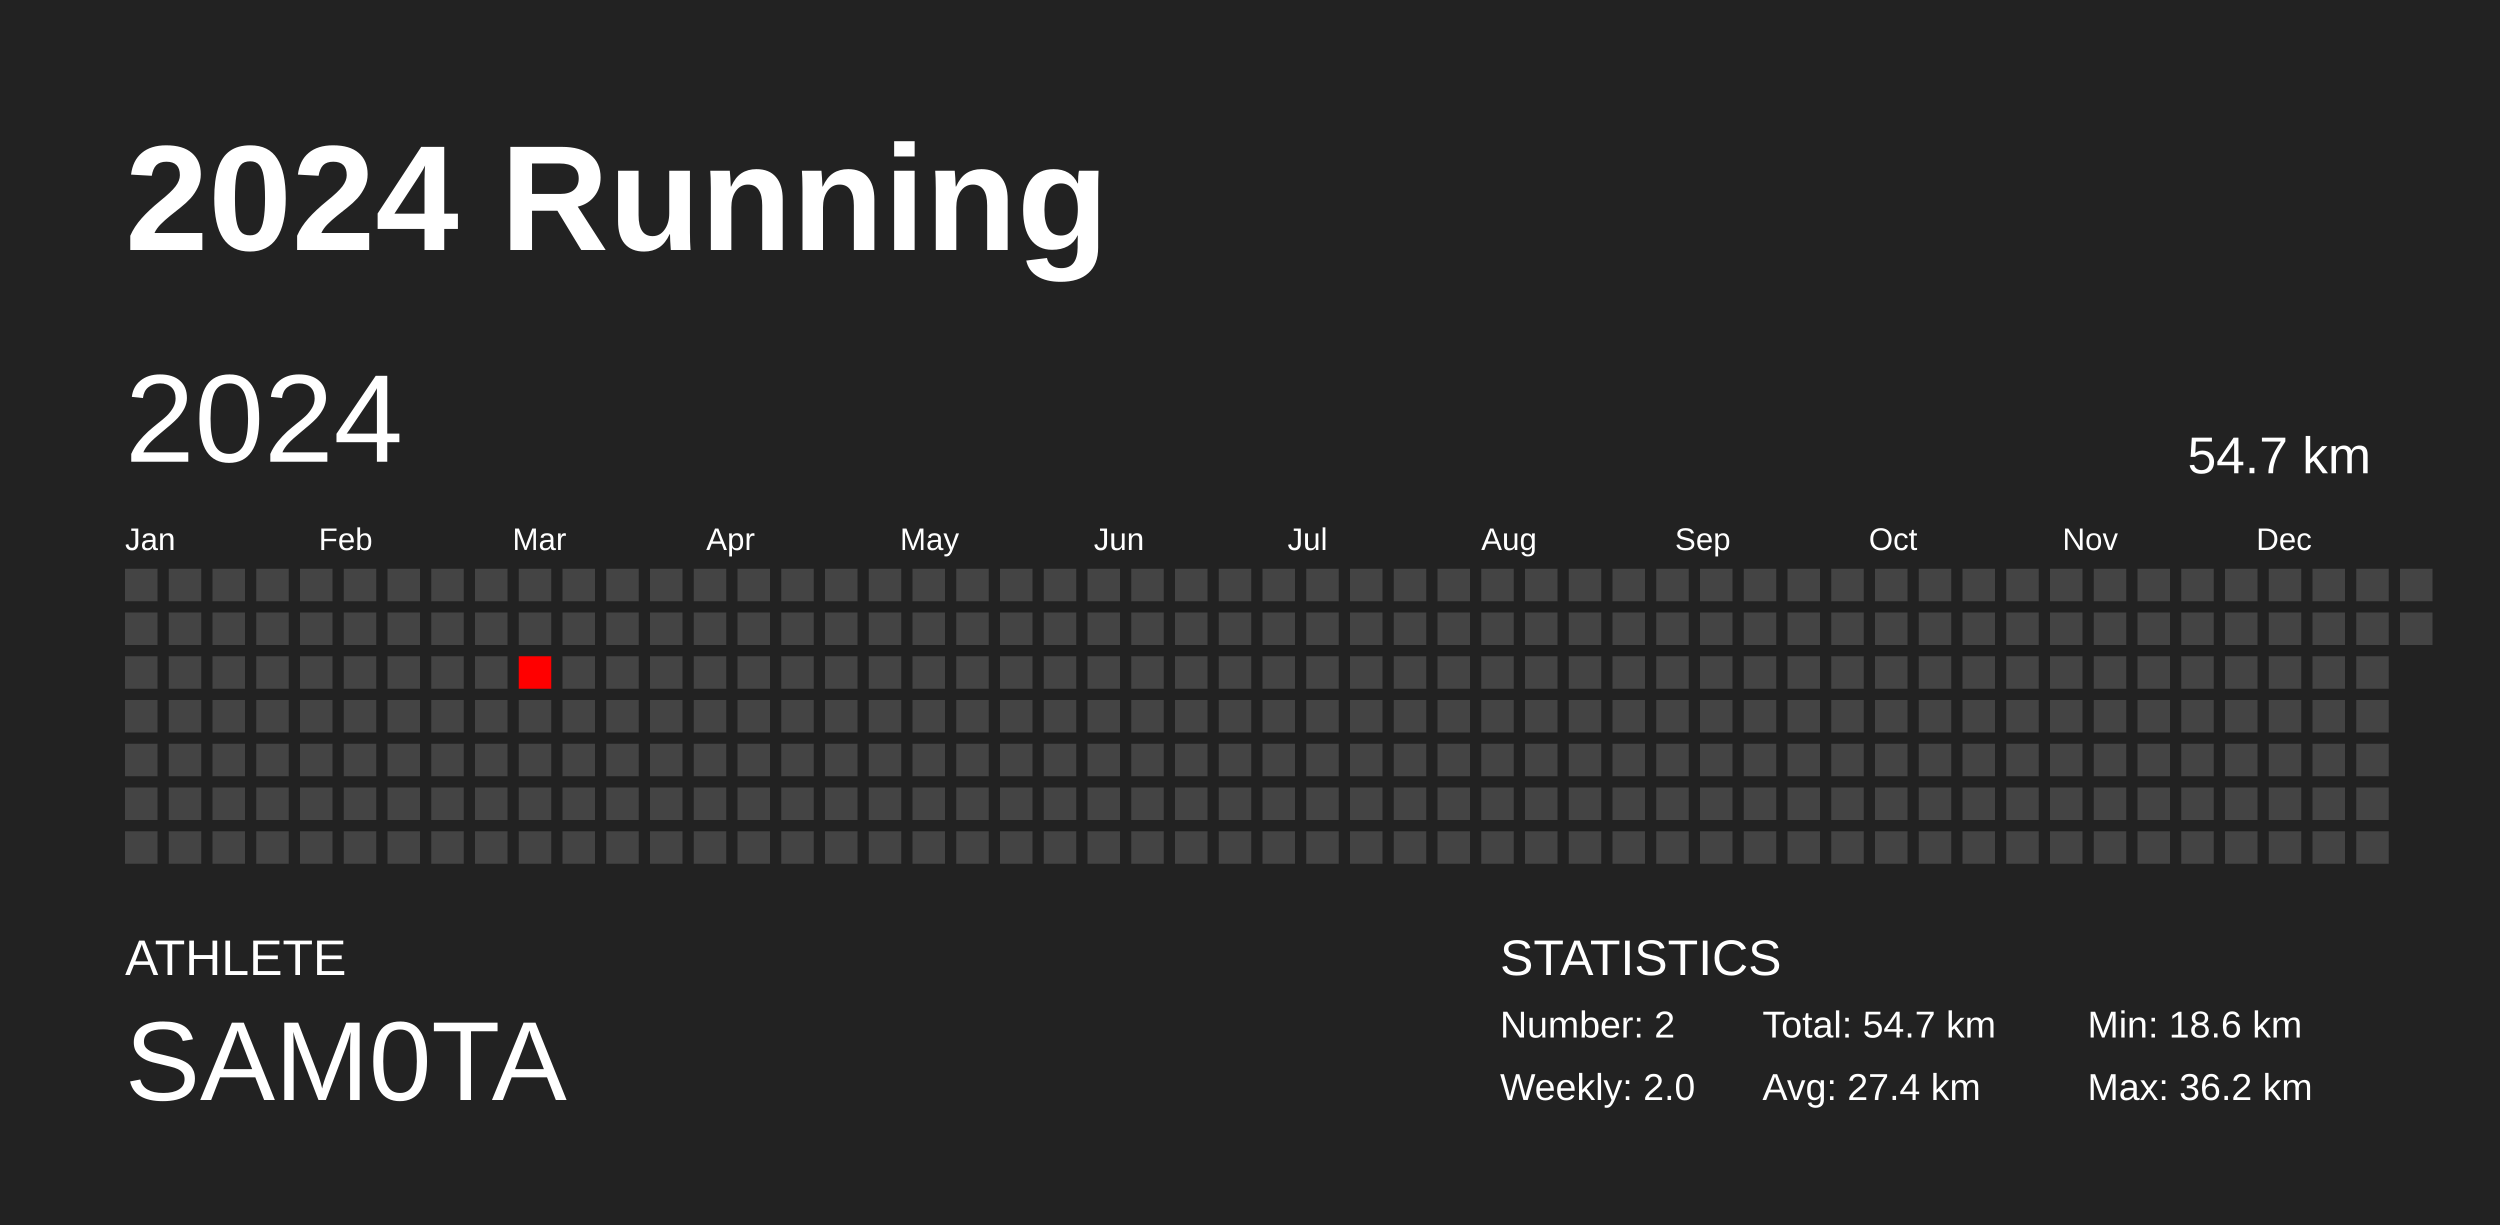
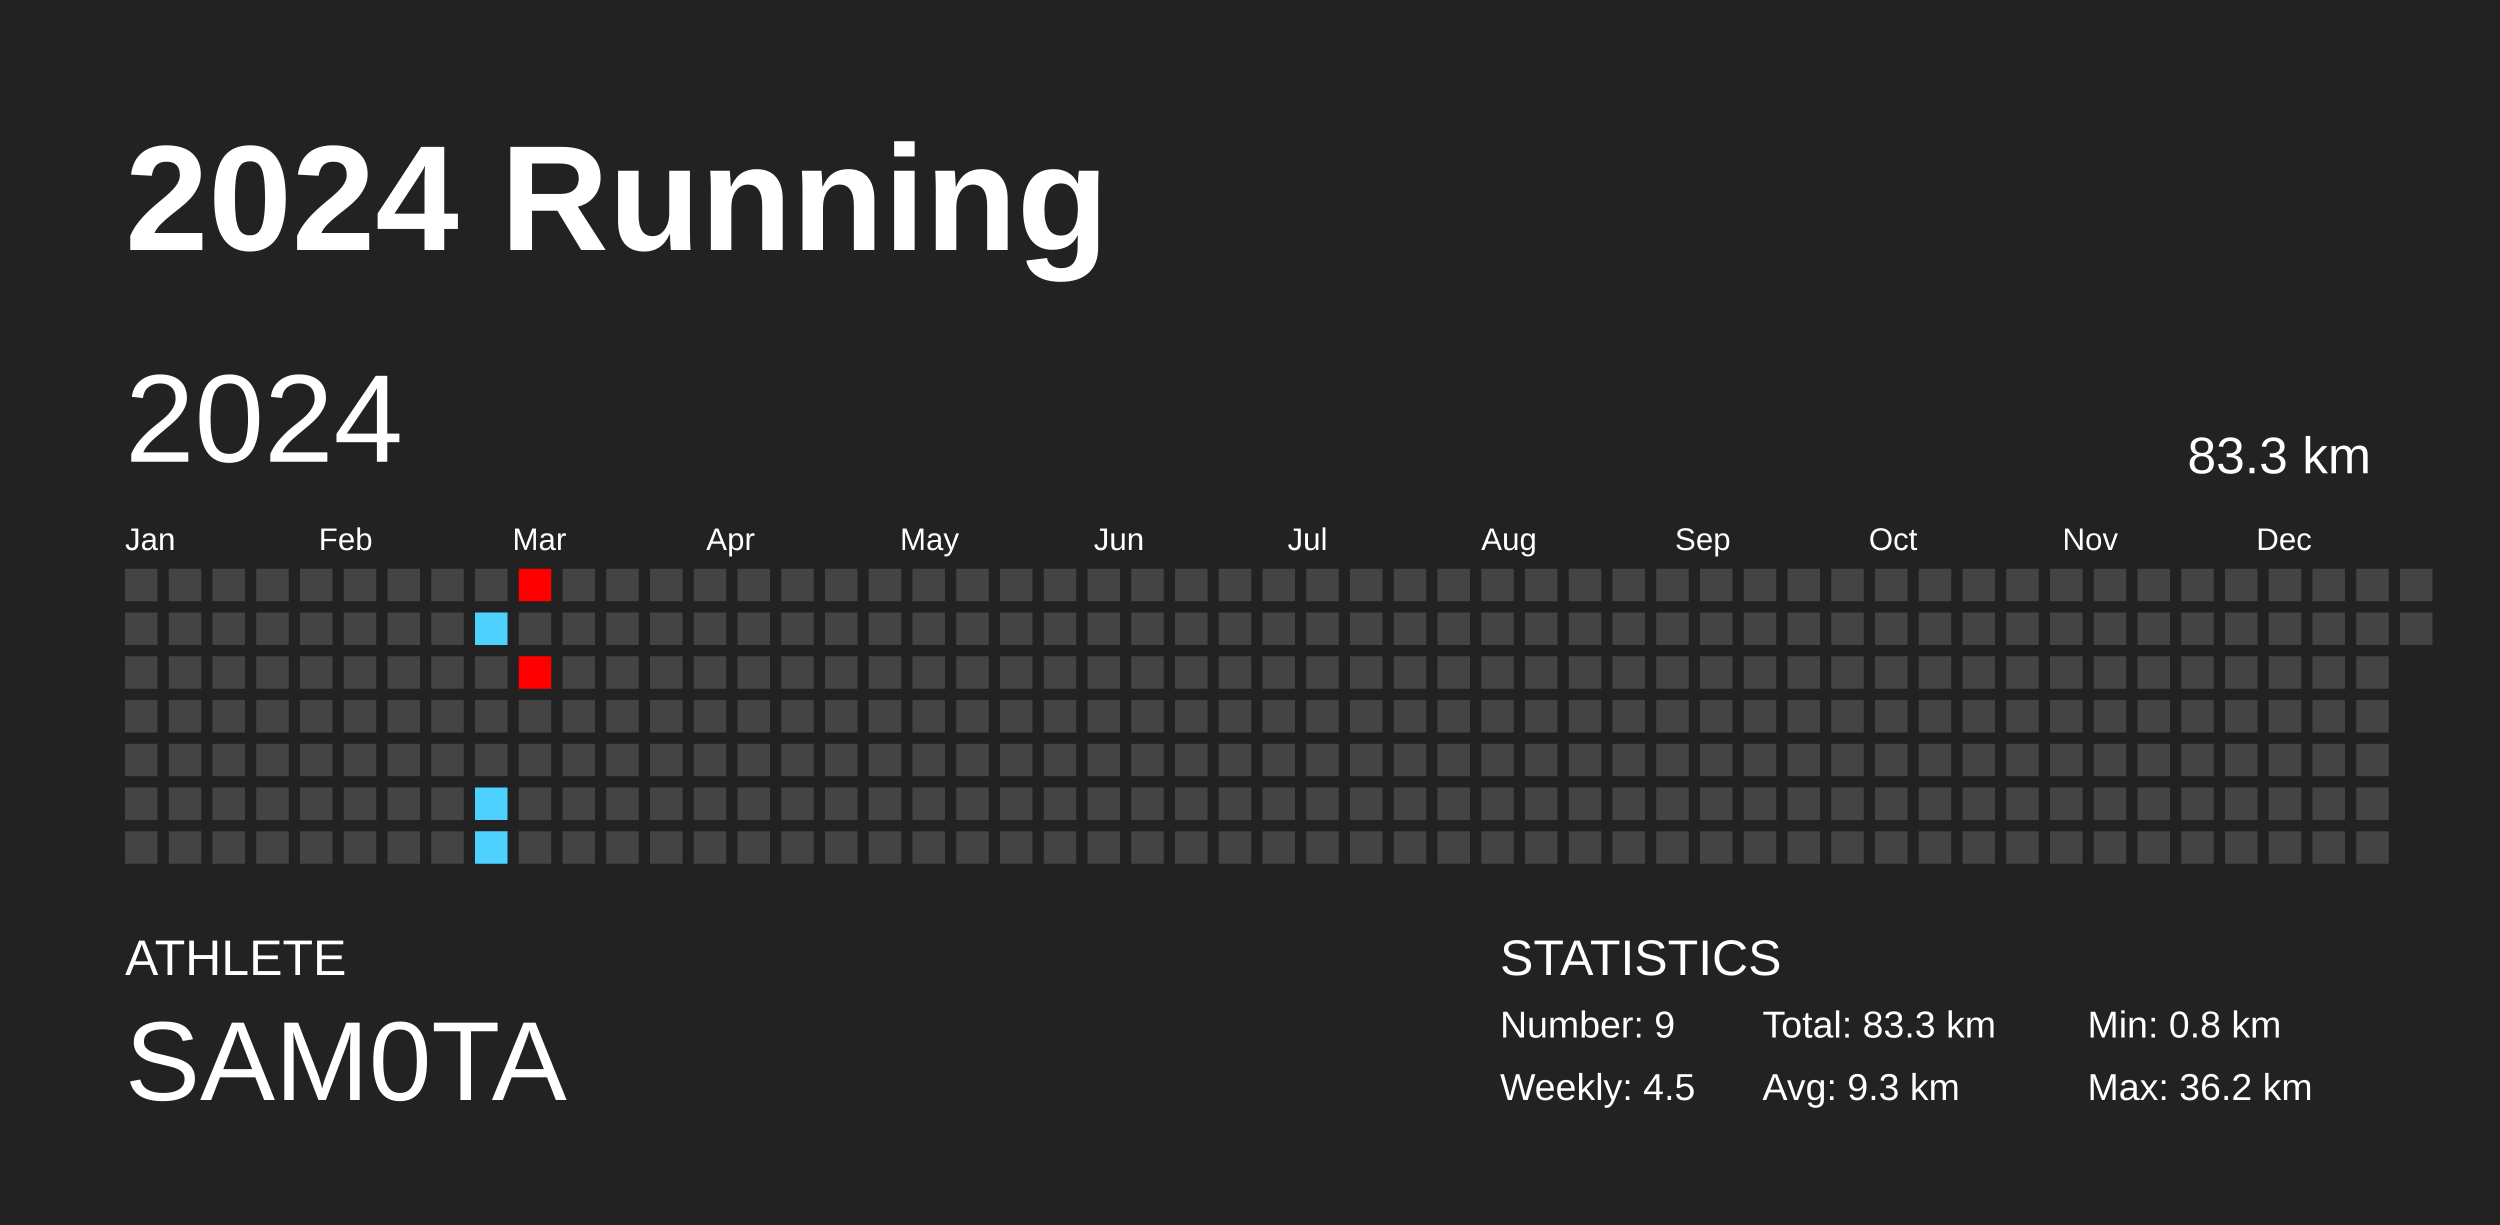
<svg xmlns="http://www.w3.org/2000/svg" baseProfile="full" height="98mm" version="1.1" viewBox="0,0,200,98" width="200mm">
  <defs />
  <rect fill="#222222" height="98" width="200" x="0" y="0" />
  <text fill="#FFFFFF" style="font-size:12px; font-family:Arial; font-weight:bold;" x="10" y="20">2024 Running</text>
  <text fill="#FFFFFF" style="font-size:4px; font-family:Arial" x="10" y="78">ATHLETE</text>
  <text fill="#FFFFFF" style="font-size:9px; font-family:Arial" x="10" y="88">SAM0TA</text>
  <text fill="#FFFFFF" style="font-size:4px; font-family:Arial" x="120" y="78">STATISTICS</text>
-   <text fill="#FFFFFF" style="font-size:3px; font-family:Arial" x="120" y="83">Number: 2</text>
-   <text fill="#FFFFFF" style="font-size:3px; font-family:Arial" x="120" y="88">Weekly: 2.0</text>
-   <text fill="#FFFFFF" style="font-size:3px; font-family:Arial" x="141" y="83">Total: 54.7 km</text>
-   <text fill="#FFFFFF" style="font-size:3px; font-family:Arial" x="141" y="88">Avg: 27.4 km</text>
-   <text fill="#FFFFFF" style="font-size:3px; font-family:Arial" x="167" y="83">Min: 18.6 km</text>
+   <text fill="#FFFFFF" style="font-size:3px; font-family:Arial" x="120" y="83">Number: 9</text>
+   <text fill="#FFFFFF" style="font-size:3px; font-family:Arial" x="120" y="88">Weekly: 4.5</text>
+   <text fill="#FFFFFF" style="font-size:3px; font-family:Arial" x="141" y="83">Total: 83.3 km</text>
+   <text fill="#FFFFFF" style="font-size:3px; font-family:Arial" x="141" y="88">Avg: 9.3 km</text>
+   <text fill="#FFFFFF" style="font-size:3px; font-family:Arial" x="167" y="83">Min: 0.8 km</text>
  <text fill="#FFFFFF" style="font-size:3px; font-family:Arial" x="167" y="88">Max: 36.2 km</text>
  <text dominant-baseline="hanging" fill="#FFFFFF" style="font-size:10.0px; font-family:Arial;" x="10" y="30">2024</text>
-   <text dominant-baseline="hanging" fill="#FFFFFF" style="font-size:4.125px; font-family:Arial;" x="175" y="35">54.7 km</text>
+   <text dominant-baseline="hanging" fill="#FFFFFF" style="font-size:4.125px; font-family:Arial;" x="175" y="35">83.3 km</text>
  <text fill="#FFFFFF" style="font-size:2.5px; font-family:Arial" x="10.0" y="44">Jan</text>
  <text fill="#FFFFFF" style="font-size:2.5px; font-family:Arial" x="25.5" y="44">Feb</text>
  <text fill="#FFFFFF" style="font-size:2.5px; font-family:Arial" x="41.0" y="44">Mar</text>
  <text fill="#FFFFFF" style="font-size:2.5px; font-family:Arial" x="56.5" y="44">Apr</text>
  <text fill="#FFFFFF" style="font-size:2.5px; font-family:Arial" x="72.0" y="44">May</text>
  <text fill="#FFFFFF" style="font-size:2.5px; font-family:Arial" x="87.5" y="44">Jun</text>
  <text fill="#FFFFFF" style="font-size:2.5px; font-family:Arial" x="103.0" y="44">Jul</text>
  <text fill="#FFFFFF" style="font-size:2.5px; font-family:Arial" x="118.5" y="44">Aug</text>
  <text fill="#FFFFFF" style="font-size:2.5px; font-family:Arial" x="134.0" y="44">Sep</text>
  <text fill="#FFFFFF" style="font-size:2.5px; font-family:Arial" x="149.5" y="44">Oct</text>
  <text fill="#FFFFFF" style="font-size:2.5px; font-family:Arial" x="165.0" y="44">Nov</text>
  <text fill="#FFFFFF" style="font-size:2.5px; font-family:Arial" x="180.5" y="44">Dec</text>
  <rect fill="#444444" height="2.6" width="2.6" x="10.0" y="45.5" />
  <rect fill="#444444" height="2.6" width="2.6" x="10.0" y="49.0" />
  <rect fill="#444444" height="2.6" width="2.6" x="10.0" y="52.5" />
  <rect fill="#444444" height="2.6" width="2.6" x="10.0" y="56.0" />
  <rect fill="#444444" height="2.6" width="2.6" x="10.0" y="59.5" />
  <rect fill="#444444" height="2.6" width="2.6" x="10.0" y="63.0" />
  <rect fill="#444444" height="2.6" width="2.6" x="10.0" y="66.5" />
  <rect fill="#444444" height="2.6" width="2.6" x="13.5" y="45.5" />
  <rect fill="#444444" height="2.6" width="2.6" x="13.5" y="49.0" />
  <rect fill="#444444" height="2.6" width="2.6" x="13.5" y="52.5" />
  <rect fill="#444444" height="2.6" width="2.6" x="13.5" y="56.0" />
  <rect fill="#444444" height="2.6" width="2.6" x="13.5" y="59.5" />
  <rect fill="#444444" height="2.6" width="2.6" x="13.5" y="63.0" />
  <rect fill="#444444" height="2.6" width="2.6" x="13.5" y="66.5" />
  <rect fill="#444444" height="2.6" width="2.6" x="17.0" y="45.5" />
  <rect fill="#444444" height="2.6" width="2.6" x="17.0" y="49.0" />
  <rect fill="#444444" height="2.6" width="2.6" x="17.0" y="52.5" />
  <rect fill="#444444" height="2.6" width="2.6" x="17.0" y="56.0" />
  <rect fill="#444444" height="2.6" width="2.6" x="17.0" y="59.5" />
  <rect fill="#444444" height="2.6" width="2.6" x="17.0" y="63.0" />
  <rect fill="#444444" height="2.6" width="2.6" x="17.0" y="66.5" />
  <rect fill="#444444" height="2.6" width="2.6" x="20.5" y="45.5" />
  <rect fill="#444444" height="2.6" width="2.6" x="20.5" y="49.0" />
  <rect fill="#444444" height="2.6" width="2.6" x="20.5" y="52.5" />
  <rect fill="#444444" height="2.6" width="2.6" x="20.5" y="56.0" />
  <rect fill="#444444" height="2.6" width="2.6" x="20.5" y="59.5" />
  <rect fill="#444444" height="2.6" width="2.6" x="20.5" y="63.0" />
  <rect fill="#444444" height="2.6" width="2.6" x="20.5" y="66.5" />
  <rect fill="#444444" height="2.6" width="2.6" x="24.0" y="45.5" />
  <rect fill="#444444" height="2.6" width="2.6" x="24.0" y="49.0" />
  <rect fill="#444444" height="2.6" width="2.6" x="24.0" y="52.5" />
  <rect fill="#444444" height="2.6" width="2.6" x="24.0" y="56.0" />
  <rect fill="#444444" height="2.6" width="2.6" x="24.0" y="59.5" />
  <rect fill="#444444" height="2.6" width="2.6" x="24.0" y="63.0" />
  <rect fill="#444444" height="2.6" width="2.6" x="24.0" y="66.5" />
  <rect fill="#444444" height="2.6" width="2.6" x="27.5" y="45.5" />
  <rect fill="#444444" height="2.6" width="2.6" x="27.5" y="49.0" />
  <rect fill="#444444" height="2.6" width="2.6" x="27.5" y="52.5" />
  <rect fill="#444444" height="2.6" width="2.6" x="27.5" y="56.0" />
  <rect fill="#444444" height="2.6" width="2.6" x="27.5" y="59.5" />
  <rect fill="#444444" height="2.6" width="2.6" x="27.5" y="63.0" />
  <rect fill="#444444" height="2.6" width="2.6" x="27.5" y="66.5" />
  <rect fill="#444444" height="2.6" width="2.6" x="31.0" y="45.5" />
  <rect fill="#444444" height="2.6" width="2.6" x="31.0" y="49.0" />
  <rect fill="#444444" height="2.6" width="2.6" x="31.0" y="52.5" />
  <rect fill="#444444" height="2.6" width="2.6" x="31.0" y="56.0" />
  <rect fill="#444444" height="2.6" width="2.6" x="31.0" y="59.5" />
  <rect fill="#444444" height="2.6" width="2.6" x="31.0" y="63.0" />
  <rect fill="#444444" height="2.6" width="2.6" x="31.0" y="66.5" />
  <rect fill="#444444" height="2.6" width="2.6" x="34.5" y="45.5" />
  <rect fill="#444444" height="2.6" width="2.6" x="34.5" y="49.0" />
  <rect fill="#444444" height="2.6" width="2.6" x="34.5" y="52.5" />
  <rect fill="#444444" height="2.6" width="2.6" x="34.5" y="56.0" />
  <rect fill="#444444" height="2.6" width="2.6" x="34.5" y="59.5" />
  <rect fill="#444444" height="2.6" width="2.6" x="34.5" y="63.0" />
  <rect fill="#444444" height="2.6" width="2.6" x="34.5" y="66.5" />
  <rect fill="#444444" height="2.6" width="2.6" x="38.0" y="45.5" />
-   <rect fill="#444444" height="2.6" width="2.6" x="38.0" y="49.0" />
+   <rect fill="#4dd2ff" height="2.6" width="2.6" x="38.0" y="49.0" />
  <rect fill="#444444" height="2.6" width="2.6" x="38.0" y="52.5" />
  <rect fill="#444444" height="2.6" width="2.6" x="38.0" y="56.0" />
  <rect fill="#444444" height="2.6" width="2.6" x="38.0" y="59.5" />
-   <rect fill="#444444" height="2.6" width="2.6" x="38.0" y="63.0" />
-   <rect fill="#444444" height="2.6" width="2.6" x="38.0" y="66.5" />
-   <rect fill="#444444" height="2.6" width="2.6" x="41.5" y="45.5" />
+   <rect fill="#4dd2ff" height="2.6" width="2.6" x="38.0" y="63.0" />
+   <rect fill="#4dd2ff" height="2.6" width="2.6" x="38.0" y="66.5" />
+   <rect fill="red" height="2.6" width="2.6" x="41.5" y="45.5" />
  <rect fill="#444444" height="2.6" width="2.6" x="41.5" y="49.0" />
  <rect fill="red" height="2.6" width="2.6" x="41.5" y="52.5" />
  <rect fill="#444444" height="2.6" width="2.6" x="41.5" y="56.0" />
  <rect fill="#444444" height="2.6" width="2.6" x="41.5" y="59.5" />
  <rect fill="#444444" height="2.6" width="2.6" x="41.5" y="63.0" />
  <rect fill="#444444" height="2.6" width="2.6" x="41.5" y="66.5" />
  <rect fill="#444444" height="2.6" width="2.6" x="45.0" y="45.5" />
  <rect fill="#444444" height="2.6" width="2.6" x="45.0" y="49.0" />
  <rect fill="#444444" height="2.6" width="2.6" x="45.0" y="52.5" />
  <rect fill="#444444" height="2.6" width="2.6" x="45.0" y="56.0" />
  <rect fill="#444444" height="2.6" width="2.6" x="45.0" y="59.5" />
  <rect fill="#444444" height="2.6" width="2.6" x="45.0" y="63.0" />
  <rect fill="#444444" height="2.6" width="2.6" x="45.0" y="66.5" />
  <rect fill="#444444" height="2.6" width="2.6" x="48.5" y="45.5" />
  <rect fill="#444444" height="2.6" width="2.6" x="48.5" y="49.0" />
  <rect fill="#444444" height="2.6" width="2.6" x="48.5" y="52.5" />
  <rect fill="#444444" height="2.6" width="2.6" x="48.5" y="56.0" />
  <rect fill="#444444" height="2.6" width="2.6" x="48.5" y="59.5" />
  <rect fill="#444444" height="2.6" width="2.6" x="48.5" y="63.0" />
  <rect fill="#444444" height="2.6" width="2.6" x="48.5" y="66.5" />
  <rect fill="#444444" height="2.6" width="2.6" x="52.0" y="45.5" />
  <rect fill="#444444" height="2.6" width="2.6" x="52.0" y="49.0" />
  <rect fill="#444444" height="2.6" width="2.6" x="52.0" y="52.5" />
  <rect fill="#444444" height="2.6" width="2.6" x="52.0" y="56.0" />
  <rect fill="#444444" height="2.6" width="2.6" x="52.0" y="59.5" />
  <rect fill="#444444" height="2.6" width="2.6" x="52.0" y="63.0" />
  <rect fill="#444444" height="2.6" width="2.6" x="52.0" y="66.5" />
  <rect fill="#444444" height="2.6" width="2.6" x="55.5" y="45.5" />
  <rect fill="#444444" height="2.6" width="2.6" x="55.5" y="49.0" />
  <rect fill="#444444" height="2.6" width="2.6" x="55.5" y="52.5" />
  <rect fill="#444444" height="2.6" width="2.6" x="55.5" y="56.0" />
  <rect fill="#444444" height="2.6" width="2.6" x="55.5" y="59.5" />
  <rect fill="#444444" height="2.6" width="2.6" x="55.5" y="63.0" />
  <rect fill="#444444" height="2.6" width="2.6" x="55.5" y="66.5" />
  <rect fill="#444444" height="2.6" width="2.6" x="59.0" y="45.5" />
  <rect fill="#444444" height="2.6" width="2.6" x="59.0" y="49.0" />
  <rect fill="#444444" height="2.6" width="2.6" x="59.0" y="52.5" />
  <rect fill="#444444" height="2.6" width="2.6" x="59.0" y="56.0" />
  <rect fill="#444444" height="2.6" width="2.6" x="59.0" y="59.5" />
  <rect fill="#444444" height="2.6" width="2.6" x="59.0" y="63.0" />
  <rect fill="#444444" height="2.6" width="2.6" x="59.0" y="66.5" />
  <rect fill="#444444" height="2.6" width="2.6" x="62.5" y="45.5" />
  <rect fill="#444444" height="2.6" width="2.6" x="62.5" y="49.0" />
  <rect fill="#444444" height="2.6" width="2.6" x="62.5" y="52.5" />
  <rect fill="#444444" height="2.6" width="2.6" x="62.5" y="56.0" />
  <rect fill="#444444" height="2.6" width="2.6" x="62.5" y="59.5" />
  <rect fill="#444444" height="2.6" width="2.6" x="62.5" y="63.0" />
  <rect fill="#444444" height="2.6" width="2.6" x="62.5" y="66.5" />
  <rect fill="#444444" height="2.6" width="2.6" x="66.0" y="45.5" />
  <rect fill="#444444" height="2.6" width="2.6" x="66.0" y="49.0" />
  <rect fill="#444444" height="2.6" width="2.6" x="66.0" y="52.5" />
  <rect fill="#444444" height="2.6" width="2.6" x="66.0" y="56.0" />
  <rect fill="#444444" height="2.6" width="2.6" x="66.0" y="59.5" />
  <rect fill="#444444" height="2.6" width="2.6" x="66.0" y="63.0" />
  <rect fill="#444444" height="2.6" width="2.6" x="66.0" y="66.5" />
  <rect fill="#444444" height="2.6" width="2.6" x="69.5" y="45.5" />
  <rect fill="#444444" height="2.6" width="2.6" x="69.5" y="49.0" />
  <rect fill="#444444" height="2.6" width="2.6" x="69.5" y="52.5" />
  <rect fill="#444444" height="2.6" width="2.6" x="69.5" y="56.0" />
  <rect fill="#444444" height="2.6" width="2.6" x="69.5" y="59.5" />
  <rect fill="#444444" height="2.6" width="2.6" x="69.5" y="63.0" />
  <rect fill="#444444" height="2.6" width="2.6" x="69.5" y="66.5" />
  <rect fill="#444444" height="2.6" width="2.6" x="73.0" y="45.5" />
  <rect fill="#444444" height="2.6" width="2.6" x="73.0" y="49.0" />
  <rect fill="#444444" height="2.6" width="2.6" x="73.0" y="52.5" />
  <rect fill="#444444" height="2.6" width="2.6" x="73.0" y="56.0" />
  <rect fill="#444444" height="2.6" width="2.6" x="73.0" y="59.5" />
  <rect fill="#444444" height="2.6" width="2.6" x="73.0" y="63.0" />
  <rect fill="#444444" height="2.6" width="2.6" x="73.0" y="66.5" />
  <rect fill="#444444" height="2.6" width="2.6" x="76.5" y="45.5" />
  <rect fill="#444444" height="2.6" width="2.6" x="76.5" y="49.0" />
  <rect fill="#444444" height="2.6" width="2.6" x="76.5" y="52.5" />
  <rect fill="#444444" height="2.6" width="2.6" x="76.5" y="56.0" />
  <rect fill="#444444" height="2.6" width="2.6" x="76.5" y="59.5" />
  <rect fill="#444444" height="2.6" width="2.6" x="76.5" y="63.0" />
  <rect fill="#444444" height="2.6" width="2.6" x="76.5" y="66.5" />
  <rect fill="#444444" height="2.6" width="2.6" x="80.0" y="45.5" />
  <rect fill="#444444" height="2.6" width="2.6" x="80.0" y="49.0" />
  <rect fill="#444444" height="2.6" width="2.6" x="80.0" y="52.5" />
  <rect fill="#444444" height="2.6" width="2.6" x="80.0" y="56.0" />
  <rect fill="#444444" height="2.6" width="2.6" x="80.0" y="59.5" />
  <rect fill="#444444" height="2.6" width="2.6" x="80.0" y="63.0" />
  <rect fill="#444444" height="2.6" width="2.6" x="80.0" y="66.5" />
  <rect fill="#444444" height="2.6" width="2.6" x="83.5" y="45.5" />
  <rect fill="#444444" height="2.6" width="2.6" x="83.5" y="49.0" />
  <rect fill="#444444" height="2.6" width="2.6" x="83.5" y="52.5" />
  <rect fill="#444444" height="2.6" width="2.6" x="83.5" y="56.0" />
  <rect fill="#444444" height="2.6" width="2.6" x="83.5" y="59.5" />
  <rect fill="#444444" height="2.6" width="2.6" x="83.5" y="63.0" />
  <rect fill="#444444" height="2.6" width="2.6" x="83.5" y="66.5" />
  <rect fill="#444444" height="2.6" width="2.6" x="87.0" y="45.5" />
  <rect fill="#444444" height="2.6" width="2.6" x="87.0" y="49.0" />
  <rect fill="#444444" height="2.6" width="2.6" x="87.0" y="52.5" />
  <rect fill="#444444" height="2.6" width="2.6" x="87.0" y="56.0" />
  <rect fill="#444444" height="2.6" width="2.6" x="87.0" y="59.5" />
  <rect fill="#444444" height="2.6" width="2.6" x="87.0" y="63.0" />
  <rect fill="#444444" height="2.6" width="2.6" x="87.0" y="66.5" />
  <rect fill="#444444" height="2.6" width="2.6" x="90.5" y="45.5" />
  <rect fill="#444444" height="2.6" width="2.6" x="90.5" y="49.0" />
  <rect fill="#444444" height="2.6" width="2.6" x="90.5" y="52.5" />
  <rect fill="#444444" height="2.6" width="2.6" x="90.5" y="56.0" />
  <rect fill="#444444" height="2.6" width="2.6" x="90.5" y="59.5" />
  <rect fill="#444444" height="2.6" width="2.6" x="90.5" y="63.0" />
  <rect fill="#444444" height="2.6" width="2.6" x="90.5" y="66.5" />
  <rect fill="#444444" height="2.6" width="2.6" x="94.0" y="45.5" />
  <rect fill="#444444" height="2.6" width="2.6" x="94.0" y="49.0" />
  <rect fill="#444444" height="2.6" width="2.6" x="94.0" y="52.5" />
  <rect fill="#444444" height="2.6" width="2.6" x="94.0" y="56.0" />
  <rect fill="#444444" height="2.6" width="2.6" x="94.0" y="59.5" />
  <rect fill="#444444" height="2.6" width="2.6" x="94.0" y="63.0" />
  <rect fill="#444444" height="2.6" width="2.6" x="94.0" y="66.5" />
  <rect fill="#444444" height="2.6" width="2.6" x="97.5" y="45.5" />
  <rect fill="#444444" height="2.6" width="2.6" x="97.5" y="49.0" />
  <rect fill="#444444" height="2.6" width="2.6" x="97.5" y="52.5" />
  <rect fill="#444444" height="2.6" width="2.6" x="97.5" y="56.0" />
  <rect fill="#444444" height="2.6" width="2.6" x="97.5" y="59.5" />
  <rect fill="#444444" height="2.6" width="2.6" x="97.5" y="63.0" />
  <rect fill="#444444" height="2.6" width="2.6" x="97.5" y="66.5" />
  <rect fill="#444444" height="2.6" width="2.6" x="101.0" y="45.5" />
  <rect fill="#444444" height="2.6" width="2.6" x="101.0" y="49.0" />
  <rect fill="#444444" height="2.6" width="2.6" x="101.0" y="52.5" />
  <rect fill="#444444" height="2.6" width="2.6" x="101.0" y="56.0" />
  <rect fill="#444444" height="2.6" width="2.6" x="101.0" y="59.5" />
  <rect fill="#444444" height="2.6" width="2.6" x="101.0" y="63.0" />
  <rect fill="#444444" height="2.6" width="2.6" x="101.0" y="66.5" />
  <rect fill="#444444" height="2.6" width="2.6" x="104.5" y="45.5" />
  <rect fill="#444444" height="2.6" width="2.6" x="104.5" y="49.0" />
  <rect fill="#444444" height="2.6" width="2.6" x="104.5" y="52.5" />
  <rect fill="#444444" height="2.6" width="2.6" x="104.5" y="56.0" />
  <rect fill="#444444" height="2.6" width="2.6" x="104.5" y="59.5" />
  <rect fill="#444444" height="2.6" width="2.6" x="104.5" y="63.0" />
  <rect fill="#444444" height="2.6" width="2.6" x="104.5" y="66.5" />
  <rect fill="#444444" height="2.6" width="2.6" x="108.0" y="45.5" />
  <rect fill="#444444" height="2.6" width="2.6" x="108.0" y="49.0" />
  <rect fill="#444444" height="2.6" width="2.6" x="108.0" y="52.5" />
  <rect fill="#444444" height="2.6" width="2.6" x="108.0" y="56.0" />
  <rect fill="#444444" height="2.6" width="2.6" x="108.0" y="59.5" />
  <rect fill="#444444" height="2.6" width="2.6" x="108.0" y="63.0" />
  <rect fill="#444444" height="2.6" width="2.6" x="108.0" y="66.5" />
  <rect fill="#444444" height="2.6" width="2.6" x="111.5" y="45.5" />
  <rect fill="#444444" height="2.6" width="2.6" x="111.5" y="49.0" />
  <rect fill="#444444" height="2.6" width="2.6" x="111.5" y="52.5" />
  <rect fill="#444444" height="2.6" width="2.6" x="111.5" y="56.0" />
  <rect fill="#444444" height="2.6" width="2.6" x="111.5" y="59.5" />
  <rect fill="#444444" height="2.6" width="2.6" x="111.5" y="63.0" />
  <rect fill="#444444" height="2.6" width="2.6" x="111.5" y="66.5" />
  <rect fill="#444444" height="2.6" width="2.6" x="115.0" y="45.5" />
  <rect fill="#444444" height="2.6" width="2.6" x="115.0" y="49.0" />
  <rect fill="#444444" height="2.6" width="2.6" x="115.0" y="52.5" />
  <rect fill="#444444" height="2.6" width="2.6" x="115.0" y="56.0" />
  <rect fill="#444444" height="2.6" width="2.6" x="115.0" y="59.5" />
  <rect fill="#444444" height="2.6" width="2.6" x="115.0" y="63.0" />
  <rect fill="#444444" height="2.6" width="2.6" x="115.0" y="66.5" />
  <rect fill="#444444" height="2.6" width="2.6" x="118.5" y="45.5" />
  <rect fill="#444444" height="2.6" width="2.6" x="118.5" y="49.0" />
  <rect fill="#444444" height="2.6" width="2.6" x="118.5" y="52.5" />
  <rect fill="#444444" height="2.6" width="2.6" x="118.5" y="56.0" />
  <rect fill="#444444" height="2.6" width="2.6" x="118.5" y="59.5" />
  <rect fill="#444444" height="2.6" width="2.6" x="118.5" y="63.0" />
  <rect fill="#444444" height="2.6" width="2.6" x="118.5" y="66.5" />
  <rect fill="#444444" height="2.6" width="2.6" x="122.0" y="45.5" />
  <rect fill="#444444" height="2.6" width="2.6" x="122.0" y="49.0" />
  <rect fill="#444444" height="2.6" width="2.6" x="122.0" y="52.5" />
  <rect fill="#444444" height="2.6" width="2.6" x="122.0" y="56.0" />
  <rect fill="#444444" height="2.6" width="2.6" x="122.0" y="59.5" />
  <rect fill="#444444" height="2.6" width="2.6" x="122.0" y="63.0" />
  <rect fill="#444444" height="2.6" width="2.6" x="122.0" y="66.5" />
  <rect fill="#444444" height="2.6" width="2.6" x="125.5" y="45.5" />
  <rect fill="#444444" height="2.6" width="2.6" x="125.5" y="49.0" />
  <rect fill="#444444" height="2.6" width="2.6" x="125.5" y="52.5" />
  <rect fill="#444444" height="2.6" width="2.6" x="125.5" y="56.0" />
  <rect fill="#444444" height="2.6" width="2.6" x="125.5" y="59.5" />
  <rect fill="#444444" height="2.6" width="2.6" x="125.5" y="63.0" />
  <rect fill="#444444" height="2.6" width="2.6" x="125.5" y="66.5" />
  <rect fill="#444444" height="2.6" width="2.6" x="129.0" y="45.5" />
  <rect fill="#444444" height="2.6" width="2.6" x="129.0" y="49.0" />
  <rect fill="#444444" height="2.6" width="2.6" x="129.0" y="52.5" />
  <rect fill="#444444" height="2.6" width="2.6" x="129.0" y="56.0" />
  <rect fill="#444444" height="2.6" width="2.6" x="129.0" y="59.5" />
  <rect fill="#444444" height="2.6" width="2.6" x="129.0" y="63.0" />
  <rect fill="#444444" height="2.6" width="2.6" x="129.0" y="66.5" />
  <rect fill="#444444" height="2.6" width="2.6" x="132.5" y="45.5" />
  <rect fill="#444444" height="2.6" width="2.6" x="132.5" y="49.0" />
  <rect fill="#444444" height="2.6" width="2.6" x="132.5" y="52.5" />
  <rect fill="#444444" height="2.6" width="2.6" x="132.5" y="56.0" />
  <rect fill="#444444" height="2.6" width="2.6" x="132.5" y="59.5" />
  <rect fill="#444444" height="2.6" width="2.6" x="132.5" y="63.0" />
  <rect fill="#444444" height="2.6" width="2.6" x="132.5" y="66.5" />
  <rect fill="#444444" height="2.6" width="2.6" x="136.0" y="45.5" />
  <rect fill="#444444" height="2.6" width="2.6" x="136.0" y="49.0" />
  <rect fill="#444444" height="2.6" width="2.6" x="136.0" y="52.5" />
  <rect fill="#444444" height="2.6" width="2.6" x="136.0" y="56.0" />
  <rect fill="#444444" height="2.6" width="2.6" x="136.0" y="59.5" />
  <rect fill="#444444" height="2.6" width="2.6" x="136.0" y="63.0" />
  <rect fill="#444444" height="2.6" width="2.6" x="136.0" y="66.5" />
  <rect fill="#444444" height="2.6" width="2.6" x="139.5" y="45.5" />
  <rect fill="#444444" height="2.6" width="2.6" x="139.5" y="49.0" />
  <rect fill="#444444" height="2.6" width="2.6" x="139.5" y="52.5" />
  <rect fill="#444444" height="2.6" width="2.6" x="139.5" y="56.0" />
  <rect fill="#444444" height="2.6" width="2.6" x="139.5" y="59.5" />
  <rect fill="#444444" height="2.6" width="2.6" x="139.5" y="63.0" />
  <rect fill="#444444" height="2.6" width="2.6" x="139.5" y="66.5" />
  <rect fill="#444444" height="2.6" width="2.6" x="143.0" y="45.5" />
  <rect fill="#444444" height="2.6" width="2.6" x="143.0" y="49.0" />
  <rect fill="#444444" height="2.6" width="2.6" x="143.0" y="52.5" />
  <rect fill="#444444" height="2.6" width="2.6" x="143.0" y="56.0" />
  <rect fill="#444444" height="2.6" width="2.6" x="143.0" y="59.5" />
  <rect fill="#444444" height="2.6" width="2.6" x="143.0" y="63.0" />
  <rect fill="#444444" height="2.6" width="2.6" x="143.0" y="66.5" />
  <rect fill="#444444" height="2.6" width="2.6" x="146.5" y="45.5" />
  <rect fill="#444444" height="2.6" width="2.6" x="146.5" y="49.0" />
  <rect fill="#444444" height="2.6" width="2.6" x="146.5" y="52.5" />
  <rect fill="#444444" height="2.6" width="2.6" x="146.5" y="56.0" />
  <rect fill="#444444" height="2.6" width="2.6" x="146.5" y="59.5" />
  <rect fill="#444444" height="2.6" width="2.6" x="146.5" y="63.0" />
  <rect fill="#444444" height="2.6" width="2.6" x="146.5" y="66.5" />
  <rect fill="#444444" height="2.6" width="2.6" x="150.0" y="45.5" />
  <rect fill="#444444" height="2.6" width="2.6" x="150.0" y="49.0" />
  <rect fill="#444444" height="2.6" width="2.6" x="150.0" y="52.5" />
  <rect fill="#444444" height="2.6" width="2.6" x="150.0" y="56.0" />
  <rect fill="#444444" height="2.6" width="2.6" x="150.0" y="59.5" />
  <rect fill="#444444" height="2.6" width="2.6" x="150.0" y="63.0" />
  <rect fill="#444444" height="2.6" width="2.6" x="150.0" y="66.5" />
  <rect fill="#444444" height="2.6" width="2.6" x="153.5" y="45.5" />
  <rect fill="#444444" height="2.6" width="2.6" x="153.5" y="49.0" />
  <rect fill="#444444" height="2.6" width="2.6" x="153.5" y="52.5" />
  <rect fill="#444444" height="2.6" width="2.6" x="153.5" y="56.0" />
  <rect fill="#444444" height="2.6" width="2.6" x="153.5" y="59.5" />
  <rect fill="#444444" height="2.6" width="2.6" x="153.5" y="63.0" />
  <rect fill="#444444" height="2.6" width="2.6" x="153.5" y="66.5" />
  <rect fill="#444444" height="2.6" width="2.6" x="157.0" y="45.5" />
  <rect fill="#444444" height="2.6" width="2.6" x="157.0" y="49.0" />
  <rect fill="#444444" height="2.6" width="2.6" x="157.0" y="52.5" />
  <rect fill="#444444" height="2.6" width="2.6" x="157.0" y="56.0" />
  <rect fill="#444444" height="2.6" width="2.6" x="157.0" y="59.5" />
  <rect fill="#444444" height="2.6" width="2.6" x="157.0" y="63.0" />
  <rect fill="#444444" height="2.6" width="2.6" x="157.0" y="66.5" />
  <rect fill="#444444" height="2.6" width="2.6" x="160.5" y="45.5" />
  <rect fill="#444444" height="2.6" width="2.6" x="160.5" y="49.0" />
  <rect fill="#444444" height="2.6" width="2.6" x="160.5" y="52.5" />
  <rect fill="#444444" height="2.6" width="2.6" x="160.5" y="56.0" />
  <rect fill="#444444" height="2.6" width="2.6" x="160.5" y="59.5" />
  <rect fill="#444444" height="2.6" width="2.6" x="160.5" y="63.0" />
  <rect fill="#444444" height="2.6" width="2.6" x="160.5" y="66.5" />
  <rect fill="#444444" height="2.6" width="2.6" x="164.0" y="45.5" />
  <rect fill="#444444" height="2.6" width="2.6" x="164.0" y="49.0" />
  <rect fill="#444444" height="2.6" width="2.6" x="164.0" y="52.5" />
  <rect fill="#444444" height="2.6" width="2.6" x="164.0" y="56.0" />
  <rect fill="#444444" height="2.6" width="2.6" x="164.0" y="59.5" />
  <rect fill="#444444" height="2.6" width="2.6" x="164.0" y="63.0" />
  <rect fill="#444444" height="2.6" width="2.6" x="164.0" y="66.5" />
  <rect fill="#444444" height="2.6" width="2.6" x="167.5" y="45.5" />
  <rect fill="#444444" height="2.6" width="2.6" x="167.5" y="49.0" />
  <rect fill="#444444" height="2.6" width="2.6" x="167.5" y="52.5" />
  <rect fill="#444444" height="2.6" width="2.6" x="167.5" y="56.0" />
  <rect fill="#444444" height="2.6" width="2.6" x="167.5" y="59.5" />
  <rect fill="#444444" height="2.6" width="2.6" x="167.5" y="63.0" />
  <rect fill="#444444" height="2.6" width="2.6" x="167.5" y="66.5" />
  <rect fill="#444444" height="2.6" width="2.6" x="171.0" y="45.5" />
  <rect fill="#444444" height="2.6" width="2.6" x="171.0" y="49.0" />
  <rect fill="#444444" height="2.6" width="2.6" x="171.0" y="52.5" />
  <rect fill="#444444" height="2.6" width="2.6" x="171.0" y="56.0" />
  <rect fill="#444444" height="2.6" width="2.6" x="171.0" y="59.5" />
  <rect fill="#444444" height="2.6" width="2.6" x="171.0" y="63.0" />
  <rect fill="#444444" height="2.6" width="2.6" x="171.0" y="66.5" />
  <rect fill="#444444" height="2.6" width="2.6" x="174.5" y="45.5" />
  <rect fill="#444444" height="2.6" width="2.6" x="174.5" y="49.0" />
  <rect fill="#444444" height="2.6" width="2.6" x="174.5" y="52.5" />
  <rect fill="#444444" height="2.6" width="2.6" x="174.5" y="56.0" />
  <rect fill="#444444" height="2.6" width="2.6" x="174.5" y="59.5" />
  <rect fill="#444444" height="2.6" width="2.6" x="174.5" y="63.0" />
  <rect fill="#444444" height="2.6" width="2.6" x="174.5" y="66.5" />
  <rect fill="#444444" height="2.6" width="2.6" x="178.0" y="45.5" />
  <rect fill="#444444" height="2.6" width="2.6" x="178.0" y="49.0" />
  <rect fill="#444444" height="2.6" width="2.6" x="178.0" y="52.5" />
  <rect fill="#444444" height="2.6" width="2.6" x="178.0" y="56.0" />
  <rect fill="#444444" height="2.6" width="2.6" x="178.0" y="59.5" />
  <rect fill="#444444" height="2.6" width="2.6" x="178.0" y="63.0" />
  <rect fill="#444444" height="2.6" width="2.6" x="178.0" y="66.5" />
  <rect fill="#444444" height="2.6" width="2.6" x="181.5" y="45.5" />
  <rect fill="#444444" height="2.6" width="2.6" x="181.5" y="49.0" />
  <rect fill="#444444" height="2.6" width="2.6" x="181.5" y="52.5" />
  <rect fill="#444444" height="2.6" width="2.6" x="181.5" y="56.0" />
  <rect fill="#444444" height="2.6" width="2.6" x="181.5" y="59.5" />
  <rect fill="#444444" height="2.6" width="2.6" x="181.5" y="63.0" />
  <rect fill="#444444" height="2.6" width="2.6" x="181.5" y="66.5" />
  <rect fill="#444444" height="2.6" width="2.6" x="185.0" y="45.5" />
  <rect fill="#444444" height="2.6" width="2.6" x="185.0" y="49.0" />
  <rect fill="#444444" height="2.6" width="2.6" x="185.0" y="52.5" />
  <rect fill="#444444" height="2.6" width="2.6" x="185.0" y="56.0" />
  <rect fill="#444444" height="2.6" width="2.6" x="185.0" y="59.5" />
  <rect fill="#444444" height="2.6" width="2.6" x="185.0" y="63.0" />
  <rect fill="#444444" height="2.6" width="2.6" x="185.0" y="66.5" />
  <rect fill="#444444" height="2.6" width="2.6" x="188.5" y="45.5" />
  <rect fill="#444444" height="2.6" width="2.6" x="188.5" y="49.0" />
  <rect fill="#444444" height="2.6" width="2.6" x="188.5" y="52.5" />
  <rect fill="#444444" height="2.6" width="2.6" x="188.5" y="56.0" />
  <rect fill="#444444" height="2.6" width="2.6" x="188.5" y="59.5" />
  <rect fill="#444444" height="2.6" width="2.6" x="188.5" y="63.0" />
  <rect fill="#444444" height="2.6" width="2.6" x="188.5" y="66.5" />
  <rect fill="#444444" height="2.6" width="2.6" x="192.0" y="45.5" />
  <rect fill="#444444" height="2.6" width="2.6" x="192.0" y="49.0" />
</svg>
